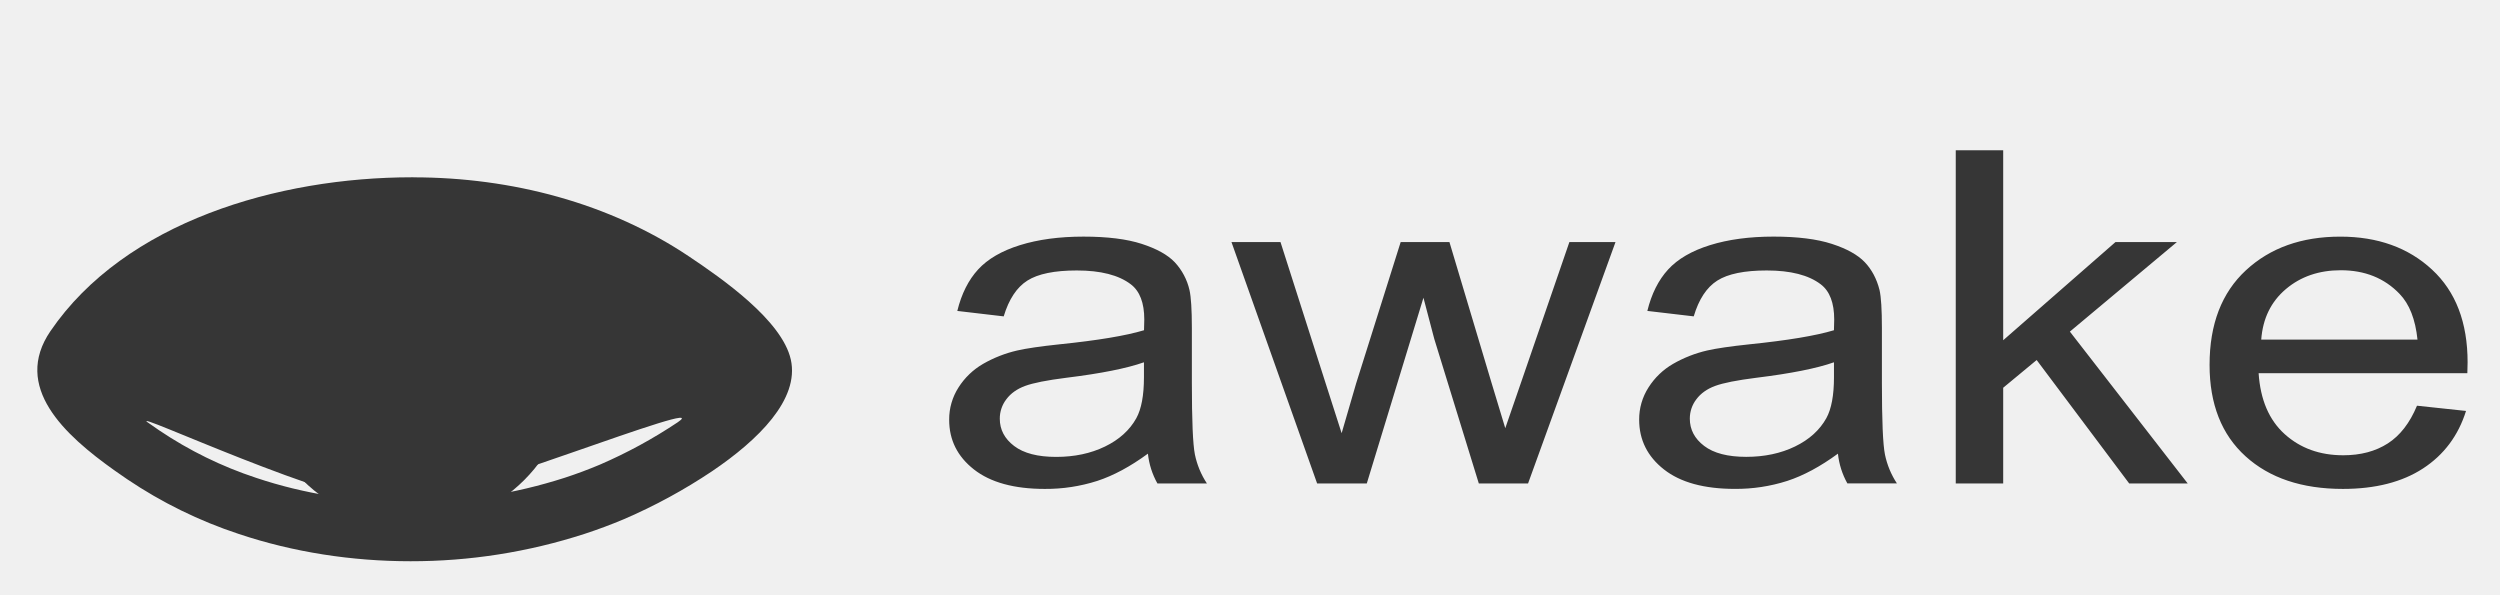
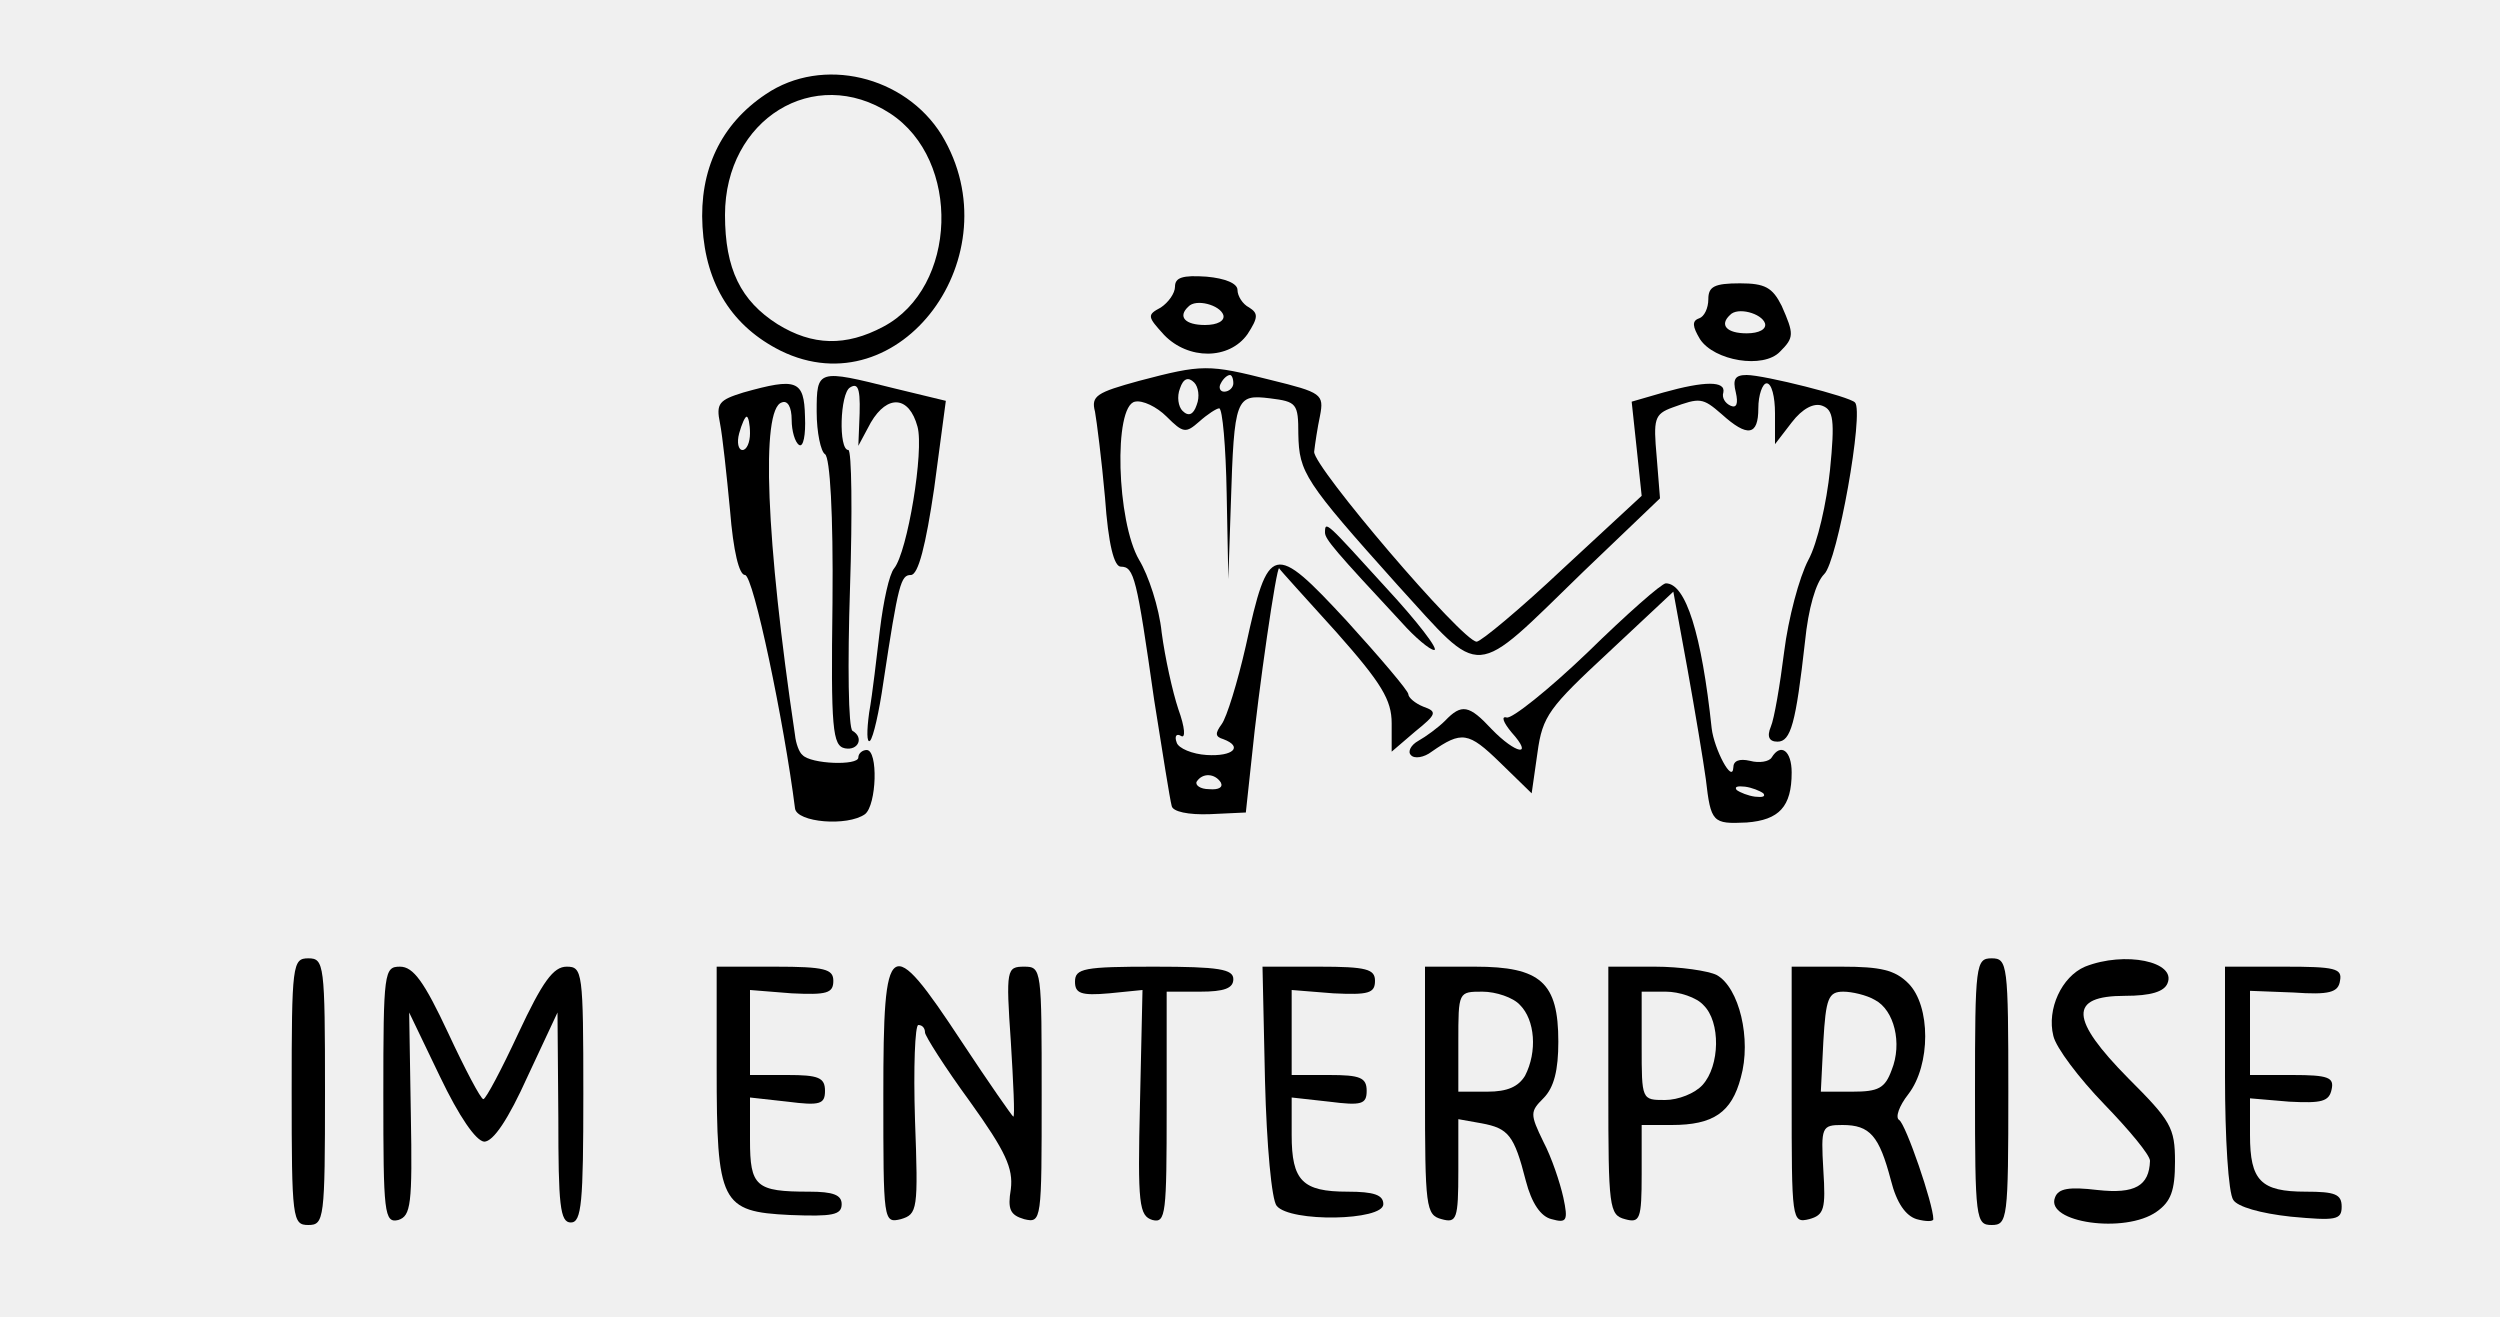
- <svg xmlns="http://www.w3.org/2000/svg" viewBox="0 0 2030 483">
-   <circle cx="328.32" cy="269.5" r="25.29" fill="#fff" />
-   <path d="M323.63 410c36.15 0 260.14-89.72 226.65-67.1a396.64 396.64 0 0 1-63.11 34.36c-9.31 3.93-18.92 7.52-28.61 10.68a411 411 0 0 1-126.22 19.78c-43.44 0-85.26-6.62-124.29-19.69a321 321 0 0 1-78.77-38.58 586.35 586.35 0 0 1-9.36-6.49c-15.84-11.23 150.9 67 202.65 67m13.06-266h-1.06c-108.74 0-233 36.16-293.6 124.9C10 314.2 52.29 353.14 93.16 382.12c3.39 2.4 6.77 4.74 10.1 7a368.89 368.89 0 0 0 90.55 44.43c44.41 14.87 92 22.18 139.53 22.18a456.21 456.21 0 0 0 141.15-22.17q16.49-5.38 32.33-12.07a445 445 0 0 0 71.33-38.82c37.52-25.34 71.17-58.4 64-90.66C635 260 586 226 559.48 208.24 494.84 164.93 415.47 144 335.63 144z" fill="#363636" />
-   <circle cx="349.99" cy="300" r="47.47" fill="#363636" />
-   <circle cx="335.71" cy="299.87" r="110.44" fill="none" stroke="#363636" stroke-miterlimit="10" stroke-width="33.535" />
-   <path d="M932.1 368.37q-21.4 15.69-41.19 22.15a136.37 136.37 0 0 1-42.49 6.48q-37.42 0-57.57-15.8t-20.12-40.33a47.9 47.9 0 0 1 7.6-26.29 57.89 57.89 0 0 1 19.91-19.1A101.15 101.15 0 0 1 826 284.59q11.34-2.58 34.24-5 46.66-4.78 68.7-11.44c.14-4.55.22-7.44.22-8.67q0-20.3-10.92-28.61-14.76-11.25-43.87-11.25-27.18 0-40.13 8.21T815 256.9l-37.67-4.42q5.13-20.86 16.91-33.68t34-19.75q22.25-6.92 51.57-6.92 29.11 0 47.3 5.9t26.75 14.86a49.29 49.29 0 0 1 12 22.61q1.92 8.49 1.93 30.63v44.29q0 46.33 2.46 58.6a67.46 67.46 0 0 0 9.75 23.53h-40.19a63.21 63.21 0 0 1-7.71-24.18zm-3.21-74.19q-21 7.4-62.92 12.55-23.75 3-33.6 6.65t-15.19 10.79a25.61 25.61 0 0 0-5.35 15.83q0 13.29 11.66 22.15t34.14 8.85q22.25 0 39.59-8.4t25.47-23q6.19-11.25 6.2-33.22zM1069.5 392.55l-69.55-196h39.81l36.16 113.13 13.49 42.07q.85-3.13 11.77-40.41l36.17-114.79h39.59l34 113.68 11.34 37.46 13.06-37.83 39-113.31h37.45l-71 196h-40l-36.17-117.38-8.78-33.4-46 150.78zM1492.4 368.37q-21.4 15.69-41.2 22.15a136.3 136.3 0 0 1-42.48 6.46q-37.46 0-57.57-15.78T1331 340.87a47.82 47.82 0 0 1 7.6-26.29 57.86 57.86 0 0 1 19.9-19.1 101.35 101.35 0 0 1 27.72-10.89q11.34-2.58 34.24-5 46.66-4.78 68.7-11.44c.14-4.55.22-7.44.22-8.67q0-20.3-10.92-28.61-14.76-11.25-43.87-11.25-27.18 0-40.13 8.21t-19.15 29.06l-37.67-4.42q5.13-20.86 16.91-33.68t34-19.75q22.26-6.92 51.58-6.92 29.1 0 47.3 5.9t26.75 14.86q8.57 9 12 22.61 1.92 8.49 1.92 30.63v44.29q0 46.33 2.47 58.6a67.46 67.46 0 0 0 9.73 23.53h-40.23a63 63 0 0 1-7.67-24.17zm-3.21-74.19q-21 7.4-62.92 12.55-23.76 3-33.6 6.65t-15.19 10.79a25.61 25.61 0 0 0-5.35 15.78q0 13.29 11.66 22.15t34.13 8.86q22.26 0 39.6-8.4t25.47-23q6.19-11.25 6.2-33.22zM1588.07 392.55V122h38.52v154.28l91.17-79.72h49.87l-86.89 72.71 95.67 123.28h-47.52l-75.12-100.21-27.18 22.51v77.7zM1962.6 329.43l39.81 4.25q-9.42 30.07-34.89 46.69T1902.46 397q-49.86 0-79.08-26.49t-29.21-74.28q0-49.45 29.53-76.77t76.62-27.31q45.59 0 74.48 26.76t28.89 75.29c0 2-.07 4.93-.21 8.86H1834q2.13 32.29 21.18 49.46t47.52 17.16q21.18 0 36.16-9.59t23.74-30.66zm-126.48-53.7H1963q-2.57-24.74-14.55-37.1-18.42-19.19-47.73-19.19-26.54 0-44.62 15.32t-19.98 40.97z" fill="#363636" />
+ <svg xmlns="http://www.w3.org/2000/svg" version="1.0" width="300pt" height="158pt" viewBox="0 0 300 158" preserveAspectRatio="xMidYMid meet">
+   <g transform="translate(0,158) scale(0.1,-0.1)" fill="#000000" stroke="none">
+     <path d="M919 1467 c-54 -36 -80 -91 -76 -159 4 -70 36 -120 94 -149 143 -70 280 115 193 259 -44 71 -143 95 -211 49z m149 -23 c86 -56 81 -209 -8 -256 -45 -24 -85 -23 -127 3 -44 28 -63 66 -63 131 0 115 107 181 198 122z" />
+     <path d="M1410 1236 c0 -8 -8 -19 -17 -25 -17 -9 -16 -11 4 -33 29 -30 78 -30 100 1 13 20 13 25 2 32 -8 4 -14 14 -14 21 0 8 -15 14 -37 16 -29 2 -38 -1 -38 -12z m58 -34 c2 -7 -7 -12 -22 -12 -24 0 -33 10 -20 22 9 10 38 2 42 -10z" />
+     <path d="M2050 1221 c0 -11 -5 -21 -11 -23 -9 -3 -8 -10 1 -25 17 -26 76 -36 96 -15 17 17 17 21 2 55 -11 22 -20 27 -50 27 -31 0 -38 -4 -38 -19z m68 -29 c2 -7 -7 -12 -22 -12 -24 0 -33 10 -20 22 9 10 38 2 42 -10z" />
+     <path d="M1367 1123 c-51 -14 -58 -18 -53 -37 2 -11 8 -58 12 -103 4 -57 11 -83 19 -83 16 0 19 -13 40 -160 10 -63 19 -120 21 -127 1 -7 20 -11 46 -10 l43 2 7 65 c8 81 30 232 33 228 1 -2 32 -36 69 -77 54 -61 66 -81 66 -109 l0 -34 28 24 c26 21 27 24 10 30 -10 4 -18 11 -18 15 0 4 -34 44 -74 88 -88 95 -94 94 -121 -30 -10 -44 -23 -86 -29 -94 -8 -11 -8 -15 2 -18 24 -9 12 -21 -20 -19 -17 1 -34 8 -36 15 -3 8 0 11 5 8 6 -4 5 10 -3 32 -7 21 -16 62 -20 92 -3 30 -16 69 -27 87 -27 46 -31 185 -5 190 9 2 26 -6 38 -18 20 -20 23 -20 39 -6 10 9 21 16 24 16 4 0 8 -46 9 -102 l2 -103 3 90 c4 128 6 132 47 127 32 -4 34 -6 34 -43 1 -46 7 -56 119 -181 104 -114 88 -115 223 16 l92 88 -4 50 c-4 45 -3 51 19 59 33 12 36 12 59 -8 31 -28 44 -26 44 7 0 16 5 30 10 30 6 0 10 -16 10 -36 l0 -37 20 26 c13 17 27 24 37 20 13 -5 15 -17 9 -77 -4 -39 -15 -88 -26 -108 -11 -21 -24 -70 -29 -110 -5 -40 -12 -81 -16 -90 -5 -12 -2 -18 8 -18 16 0 22 22 33 120 4 40 13 71 23 81 16 15 48 195 37 206 -6 7 -109 33 -130 33 -14 0 -17 -5 -13 -21 3 -13 1 -19 -6 -16 -7 3 -11 10 -9 16 3 14 -22 14 -72 0 l-38 -11 6 -56 6 -57 -94 -87 c-52 -49 -99 -88 -104 -88 -17 0 -197 211 -195 228 1 9 4 29 7 43 5 26 2 28 -59 43 -75 19 -82 19 -158 -1z m69 -29 c-4 -12 -10 -14 -17 -7 -5 5 -7 17 -3 27 4 12 10 14 17 7 5 -5 7 -17 3 -27z m44 26 c0 -5 -5 -10 -11 -10 -5 0 -7 5 -4 10 3 6 8 10 11 10 2 0 4 -4 4 -10z m-15 -479 c3 -6 -3 -9 -14 -8 -11 0 -17 5 -15 9 7 11 22 10 29 -1z" />
+     <path d="M980 1086 c0 -25 5 -48 10 -51 6 -4 10 -71 9 -178 -2 -152 0 -172 15 -175 16 -3 23 13 9 21 -5 3 -6 80 -3 171 3 91 2 166 -2 166 -12 0 -10 68 2 75 11 7 13 -4 11 -45 l-1 -25 15 28 c20 34 46 32 56 -5 8 -29 -12 -150 -28 -170 -6 -7 -13 -40 -17 -73 -4 -33 -9 -78 -13 -100 -3 -22 -3 -37 1 -34 4 4 11 35 16 70 18 119 21 129 33 129 9 0 18 36 28 104 l14 105 -62 15 c-92 23 -93 23 -93 -28z" />
+     <path d="M892 1109 c-29 -9 -33 -13 -28 -37 3 -15 8 -62 12 -104 4 -50 11 -78 18 -78 10 0 47 -177 60 -280 2 -17 63 -22 84 -7 14 11 16 77 2 77 -5 0 -10 -4 -10 -9 0 -10 -57 -8 -67 3 -4 3 -8 14 -9 24 -35 235 -41 391 -16 399 7 3 12 -5 12 -21 0 -13 4 -27 9 -30 5 -3 8 12 7 34 -1 44 -10 47 -74 29z m8 -49 c0 -11 -4 -20 -9 -20 -5 0 -7 9 -4 20 3 11 7 20 9 20 2 0 4 -9 4 -20z" />
+     <path d="M1590 941 c0 -8 12 -22 92 -108 16 -18 34 -33 39 -33 6 0 -20 34 -58 75 -71 78 -73 81 -73 66z" />
+     <path d="M1905 797 c-47 -45 -91 -80 -97 -78 -7 2 -4 -6 6 -18 27 -30 5 -26 -24 4 -27 29 -36 31 -56 10 -8 -8 -23 -19 -32 -24 -9 -5 -13 -13 -9 -17 4 -5 16 -3 25 4 36 25 44 24 82 -13 l38 -37 7 49 c6 44 14 54 85 120 l78 73 17 -93 c9 -50 19 -110 22 -132 6 -52 8 -54 49 -52 39 3 54 19 54 60 0 26 -13 36 -24 18 -3 -5 -15 -7 -26 -4 -13 3 -20 0 -20 -8 -1 -20 -23 22 -26 47 -12 113 -31 174 -55 174 -5 0 -47 -37 -94 -83z m211 -169 c3 -4 -1 -5 -10 -4 -8 1 -18 5 -22 8 -3 4 1 5 10 4 8 -1 18 -5 22 -8z" />
+     <path d="M350 270 c0 -153 1 -160 20 -160 19 0 20 7 20 160 0 153 -1 160 -20 160 -19 0 -20 -7 -20 -160z" />
+     <path d="M2370 270 c0 -153 1 -160 20 -160 19 0 20 7 20 160 0 153 -1 160 -20 160 -19 0 -20 -7 -20 -160z" />
+     <path d="M2502 420 c-28 -12 -46 -51 -38 -83 3 -14 31 -51 61 -82 30 -31 55 -61 55 -68 -1 -30 -18 -40 -63 -35 -34 4 -47 2 -51 -9 -12 -30 84 -44 122 -17 17 12 22 25 22 60 0 41 -5 49 -56 100 -70 71 -72 99 -4 99 31 0 47 5 51 15 11 26 -51 39 -99 20z" />
+     <path d="M460 266 c0 -142 1 -154 18 -150 15 5 17 18 15 127 l-2 122 37 -77 c23 -48 43 -77 53 -78 11 0 29 27 52 78 l36 77 1 -126 c0 -105 2 -126 15 -126 13 0 15 24 15 154 0 147 -1 153 -20 153 -16 0 -29 -18 -58 -80 -20 -43 -39 -79 -42 -79 -3 0 -22 36 -42 79 -29 62 -42 80 -58 80 -19 0 -20 -6 -20 -154z" />
+     <path d="M860 298 c0 -162 5 -172 88 -176 51 -2 62 0 62 13 0 11 -10 15 -39 15 -64 0 -71 6 -71 62 l0 51 45 -5 c39 -5 45 -3 45 13 0 16 -8 19 -45 19 l-45 0 0 51 0 51 50 -4 c42 -2 50 0 50 15 0 14 -10 17 -70 17 l-70 0 0 -122z" />
+     <path d="M1060 266 c0 -152 0 -154 21 -149 20 6 21 11 17 119 -2 63 0 114 4 114 5 0 8 -4 8 -9 0 -4 24 -42 54 -83 43 -60 52 -80 49 -105 -4 -24 -1 -31 16 -36 21 -5 21 -2 21 149 0 151 0 154 -21 154 -21 0 -22 -3 -16 -90 3 -49 5 -90 3 -90 -1 0 -29 40 -62 90 -87 132 -94 127 -94 -64z" />
+     <path d="M1290 402 c0 -14 7 -17 41 -14 l40 4 -3 -135 c-3 -123 -1 -136 15 -141 16 -4 17 7 17 135 l0 139 40 0 c29 0 40 4 40 15 0 12 -17 15 -95 15 -84 0 -95 -2 -95 -18z" />
+     <path d="M1518 283 c2 -78 8 -143 14 -150 16 -20 128 -18 128 2 0 11 -11 15 -43 15 -54 0 -67 13 -67 68 l0 45 45 -5 c39 -5 45 -3 45 13 0 16 -8 19 -45 19 l-45 0 0 51 0 51 50 -4 c42 -2 50 0 50 15 0 14 -10 17 -67 17 l-68 0 3 -137z" />
+     <path d="M1710 271 c0 -140 1 -149 20 -154 18 -5 20 0 20 58 l0 62 28 -5 c32 -6 39 -14 53 -69 7 -27 18 -43 31 -46 18 -5 20 -2 14 26 -4 18 -14 48 -24 67 -16 33 -16 36 0 52 13 13 18 34 18 68 0 71 -21 90 -100 90 l-60 0 0 -149z m114 103 c18 -18 21 -56 6 -85 -8 -13 -21 -19 -45 -19 l-35 0 0 60 c0 60 0 60 29 60 16 0 37 -7 45 -16z" />
+     <path d="M1930 271 c0 -140 1 -149 20 -154 18 -5 20 0 20 54 l0 59 36 0 c50 0 72 15 83 57 13 46 -2 108 -29 123 -10 5 -44 10 -74 10 l-56 0 0 -149z m114 103 c21 -20 20 -73 -1 -96 -9 -10 -29 -18 -45 -18 -28 0 -28 0 -28 65 l0 65 29 0 c16 0 37 -7 45 -16z" />
+     <path d="M2150 266 c0 -151 0 -154 21 -149 18 5 20 12 17 59 -3 52 -2 54 23 54 33 0 44 -13 58 -66 7 -28 18 -43 31 -47 11 -3 20 -3 20 0 0 18 -33 114 -41 119 -5 3 0 17 11 31 27 35 27 106 0 133 -16 16 -33 20 -80 20 l-60 0 0 -154z m100 114 c23 -12 33 -52 20 -84 -8 -22 -16 -26 -47 -26 l-38 0 3 60 c3 52 6 60 24 60 10 0 28 -4 38 -10z" />
+     <path d="M2670 288 c0 -73 4 -140 10 -148 5 -8 32 -16 69 -20 54 -5 61 -4 61 12 0 15 -8 18 -43 18 -54 0 -67 13 -67 68 l0 44 47 -4 c39 -2 48 0 51 15 3 14 -4 17 -47 17 l-51 0 0 51 0 50 52 -2 c43 -3 54 0 56 14 3 15 -6 17 -67 17 l-71 0 0 -132z" />
+   </g>
</svg>
